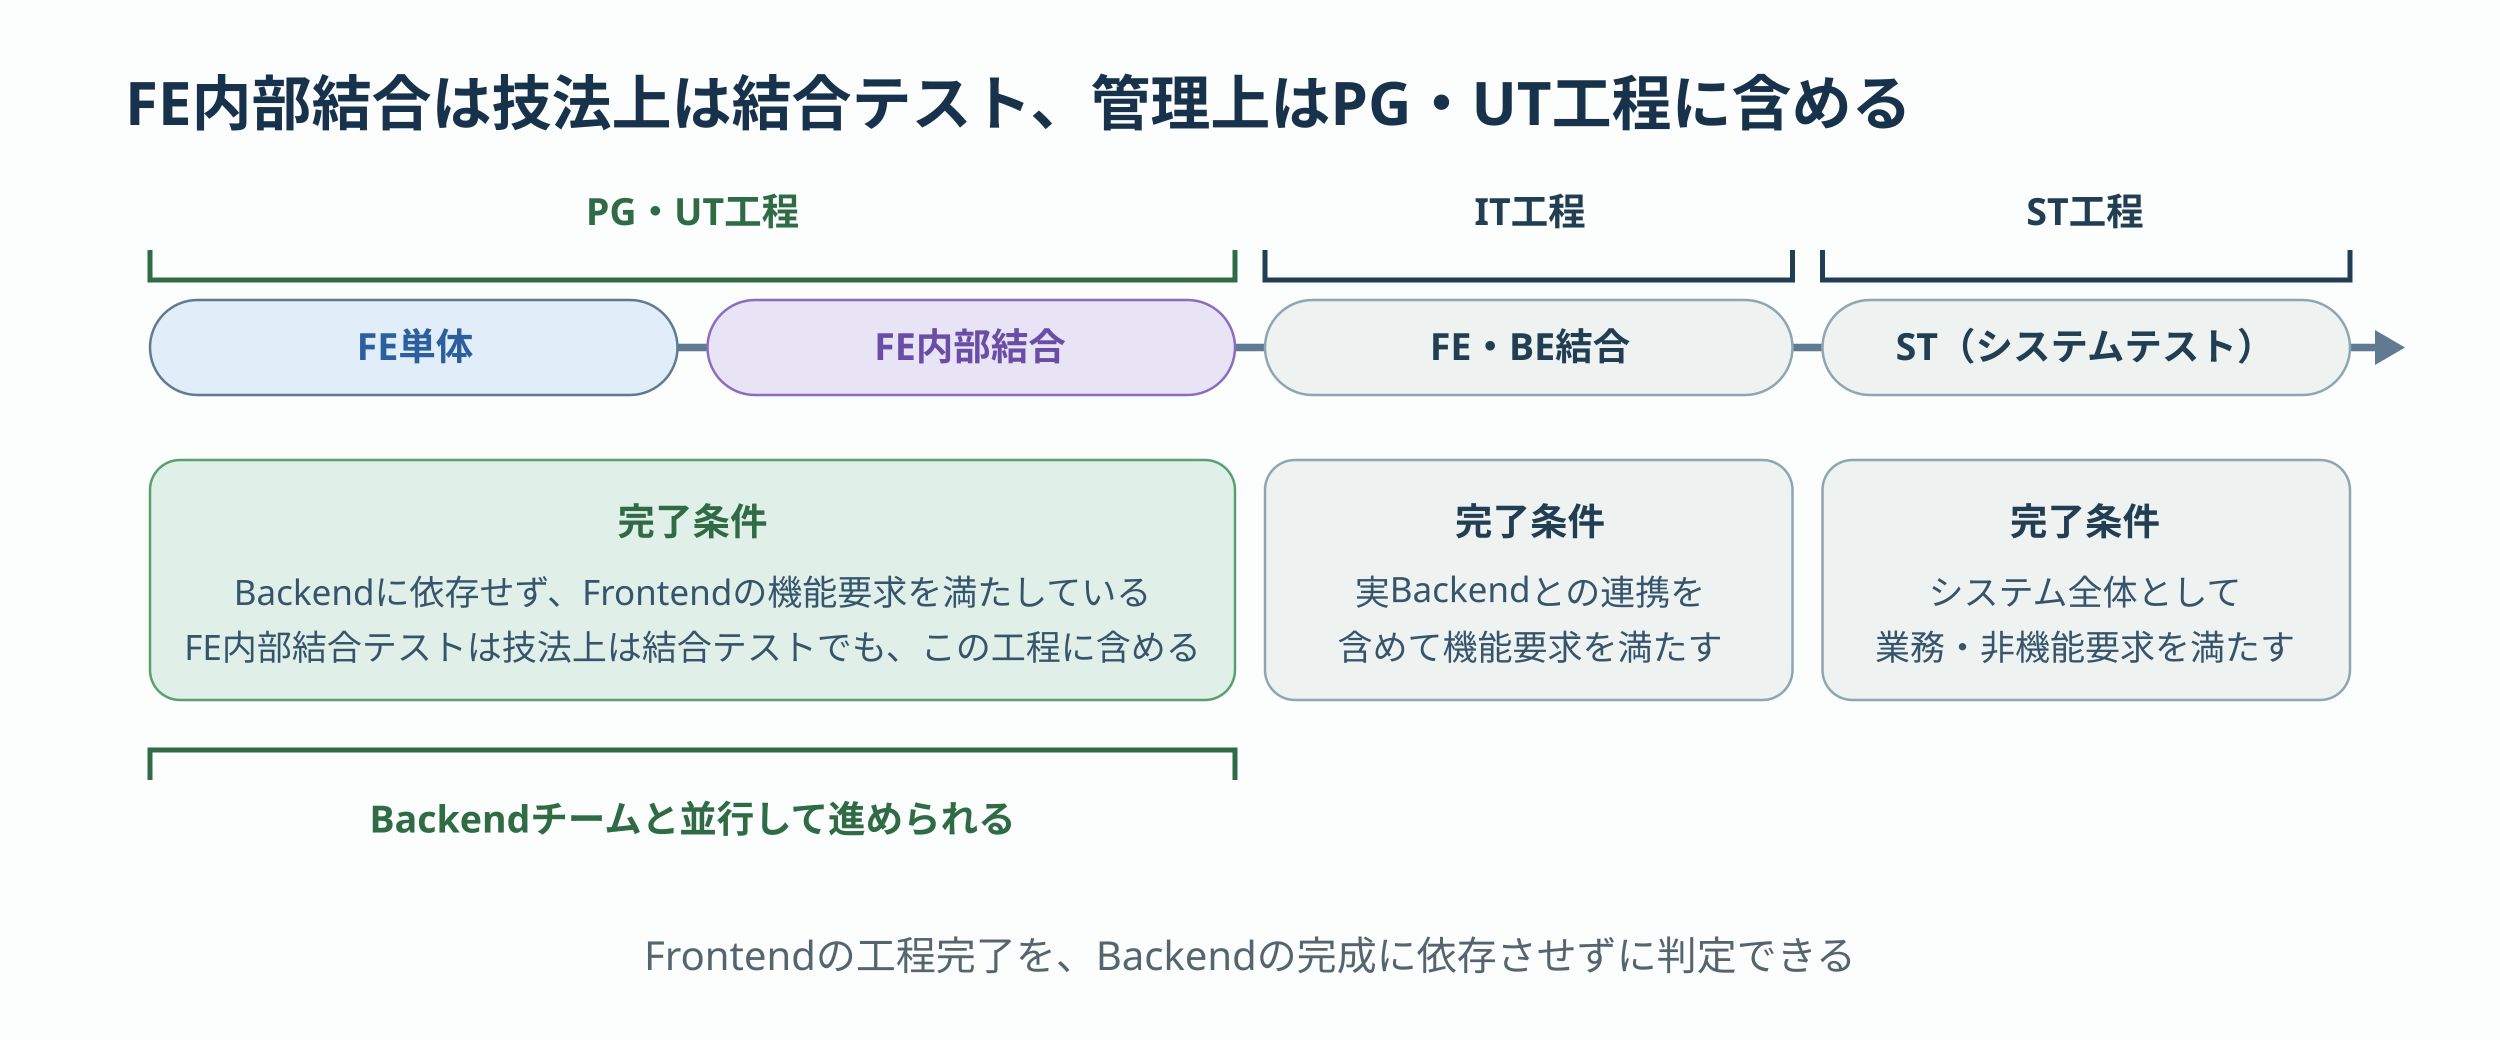
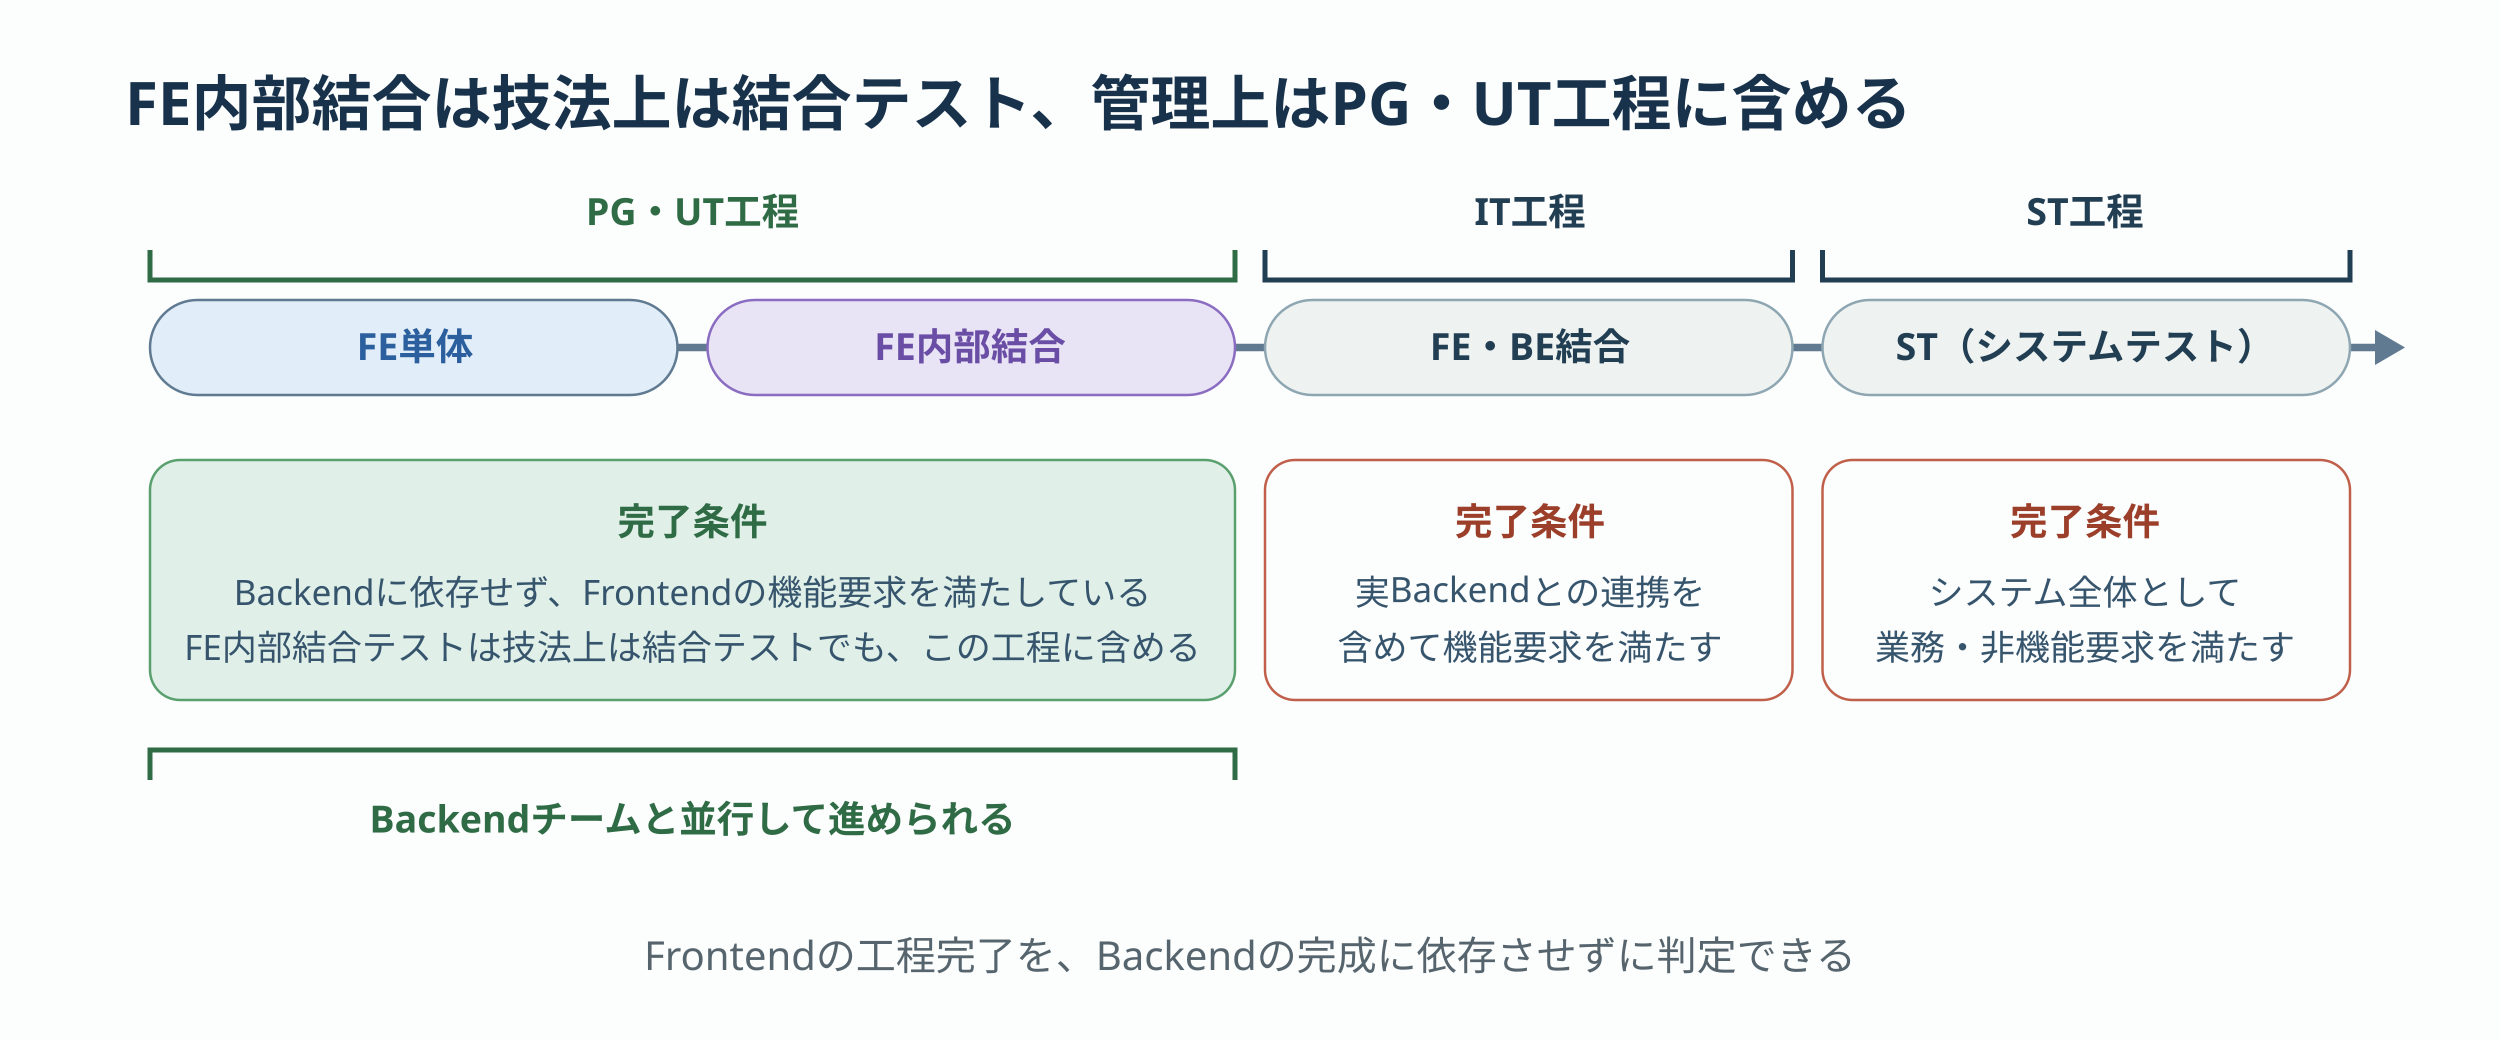
<svg xmlns="http://www.w3.org/2000/svg" width="1000" height="416" viewBox="0 0 1000 416" role="img" aria-label="テストレベルと開発工程の対応" aria-describedby="desc">
  <rect width="100%" height="100%" fill="#fcfdfd" />
  <text x="50" y="50" text-anchor="start" font-family="sans-serif" font-size="24" font-weight="700" fill="#18324b">FE内部結合は技法上は結合テスト、管理上はPG・UT工程に含める</text>
  <path d="M60.0 100 V112 H494.0 V100" stroke="#2f6b45" stroke-width="2" fill="none" />
  <text x="277" y="90" text-anchor="middle" font-family="sans-serif" font-size="15" font-weight="700" fill="#2f6b45">PG・UT工程</text>
  <path d="M506.0 100 V112 H717.0 V100" stroke="#223e53" stroke-width="2" fill="none" />
  <text x="612" y="90" text-anchor="middle" font-family="sans-serif" font-size="15" font-weight="700" fill="#223e53">IT工程</text>
  <path d="M729.0 100 V112 H940.0 V100" stroke="#223e53" stroke-width="2" fill="none" />
  <text x="834" y="90" text-anchor="middle" font-family="sans-serif" font-size="15" font-weight="700" fill="#223e53">ST工程</text>
  <path d="M165.5 139.0 L952.0 139.0" stroke="#607a91" stroke-width="3" fill="none" />
  <polygon points="962.0,139.0 950.0,146.0 950.0,132.0" fill="#607a91" />
  <rect x="60" y="120" width="211" height="38" rx="19.0" fill="#e1edf8" stroke="#607a91" stroke-width="1" />
  <text x="166" y="144" text-anchor="middle" font-family="sans-serif" font-size="15" font-weight="700" fill="#2b5f9e">FE単体</text>
  <rect x="283" y="120" width="211" height="38" rx="19.0" fill="#e9e4f5" stroke="#8a6cc1" stroke-width="1" />
  <text x="388" y="144" text-anchor="middle" font-family="sans-serif" font-size="15" font-weight="700" fill="#6a4ea6">FE内部結合</text>
  <rect x="506" y="120" width="211" height="38" rx="19.0" fill="#eef3f1" stroke="#8ea6b2" stroke-width="1" />
  <text x="612" y="144" text-anchor="middle" font-family="sans-serif" font-size="15" font-weight="700" fill="#223e53">FE・BE結合</text>
  <rect x="729" y="120" width="211" height="38" rx="19.0" fill="#eef3f1" stroke="#8ea6b2" stroke-width="1" />
  <text x="834" y="144" text-anchor="middle" font-family="sans-serif" font-size="15" font-weight="700" fill="#223e53">ST（システムテスト）</text>
  <rect x="60" y="184" width="434" height="96" rx="12" fill="#e0f0e9" stroke="#5aa06f" stroke-width="1" />
  <text x="277" y="214" text-anchor="middle" font-family="sans-serif" font-size="15" font-weight="700" fill="#2f6b45">完了条件</text>
  <text x="277" y="242" text-anchor="middle" font-family="sans-serif" font-size="14" fill="#36556d">Backendに依存せず、Frontendの機能要求を満たしている</text>
  <text x="277" y="264" text-anchor="middle" font-family="sans-serif" font-size="14" fill="#36556d">FE内部結合テストは技法上は結合テストでも、この工程に含める</text>
-   <rect x="506" y="184" width="211" height="96" rx="12" fill="#eef3f1" stroke="#8ea6b2" stroke-width="1" />
-   <text x="612" y="214" text-anchor="middle" font-family="sans-serif" font-size="15" font-weight="700" fill="#223e53">完了条件</text>
+   <rect x="506" y="184" width="211" height="96" rx="12" fill="#fcfdfd" stroke="#c0604a" stroke-width="1" />
+   <text x="612" y="214" text-anchor="middle" font-family="sans-serif" font-size="15" font-weight="700" fill="#9c3f2a">完了条件</text>
  <text x="612" y="242" text-anchor="middle" font-family="sans-serif" font-size="14" fill="#36556d">実Backendとの連携を</text>
  <text x="612" y="264" text-anchor="middle" font-family="sans-serif" font-size="14" fill="#36556d">含めて機能要求を満たす</text>
-   <rect x="729" y="184" width="211" height="96" rx="12" fill="#eef3f1" stroke="#8ea6b2" stroke-width="1" />
-   <text x="834" y="214" text-anchor="middle" font-family="sans-serif" font-size="15" font-weight="700" fill="#223e53">完了条件</text>
+   <rect x="729" y="184" width="211" height="96" rx="12" fill="#fcfdfd" stroke="#c0604a" stroke-width="1" />
+   <text x="834" y="214" text-anchor="middle" font-family="sans-serif" font-size="15" font-weight="700" fill="#9c3f2a">完了条件</text>
  <text x="834" y="242" text-anchor="middle" font-family="sans-serif" font-size="14" fill="#36556d">システム全体として</text>
  <text x="834" y="264" text-anchor="middle" font-family="sans-serif" font-size="14" fill="#36556d">業務・非機能要求を満たす</text>
  <path d="M60.0 312 V300 H494.0 V312" stroke="#2f6b45" stroke-width="2" fill="none" />
  <text x="277" y="333" text-anchor="middle" font-family="sans-serif" font-size="15" font-weight="700" fill="#2f6b45">Backendチームと並行して進められる</text>
  <text x="500" y="388" text-anchor="middle" font-family="sans-serif" font-size="16" fill="#55646d">Frontendの工程完了を、Backendの完成に依存させずに判定できる</text>
</svg>
